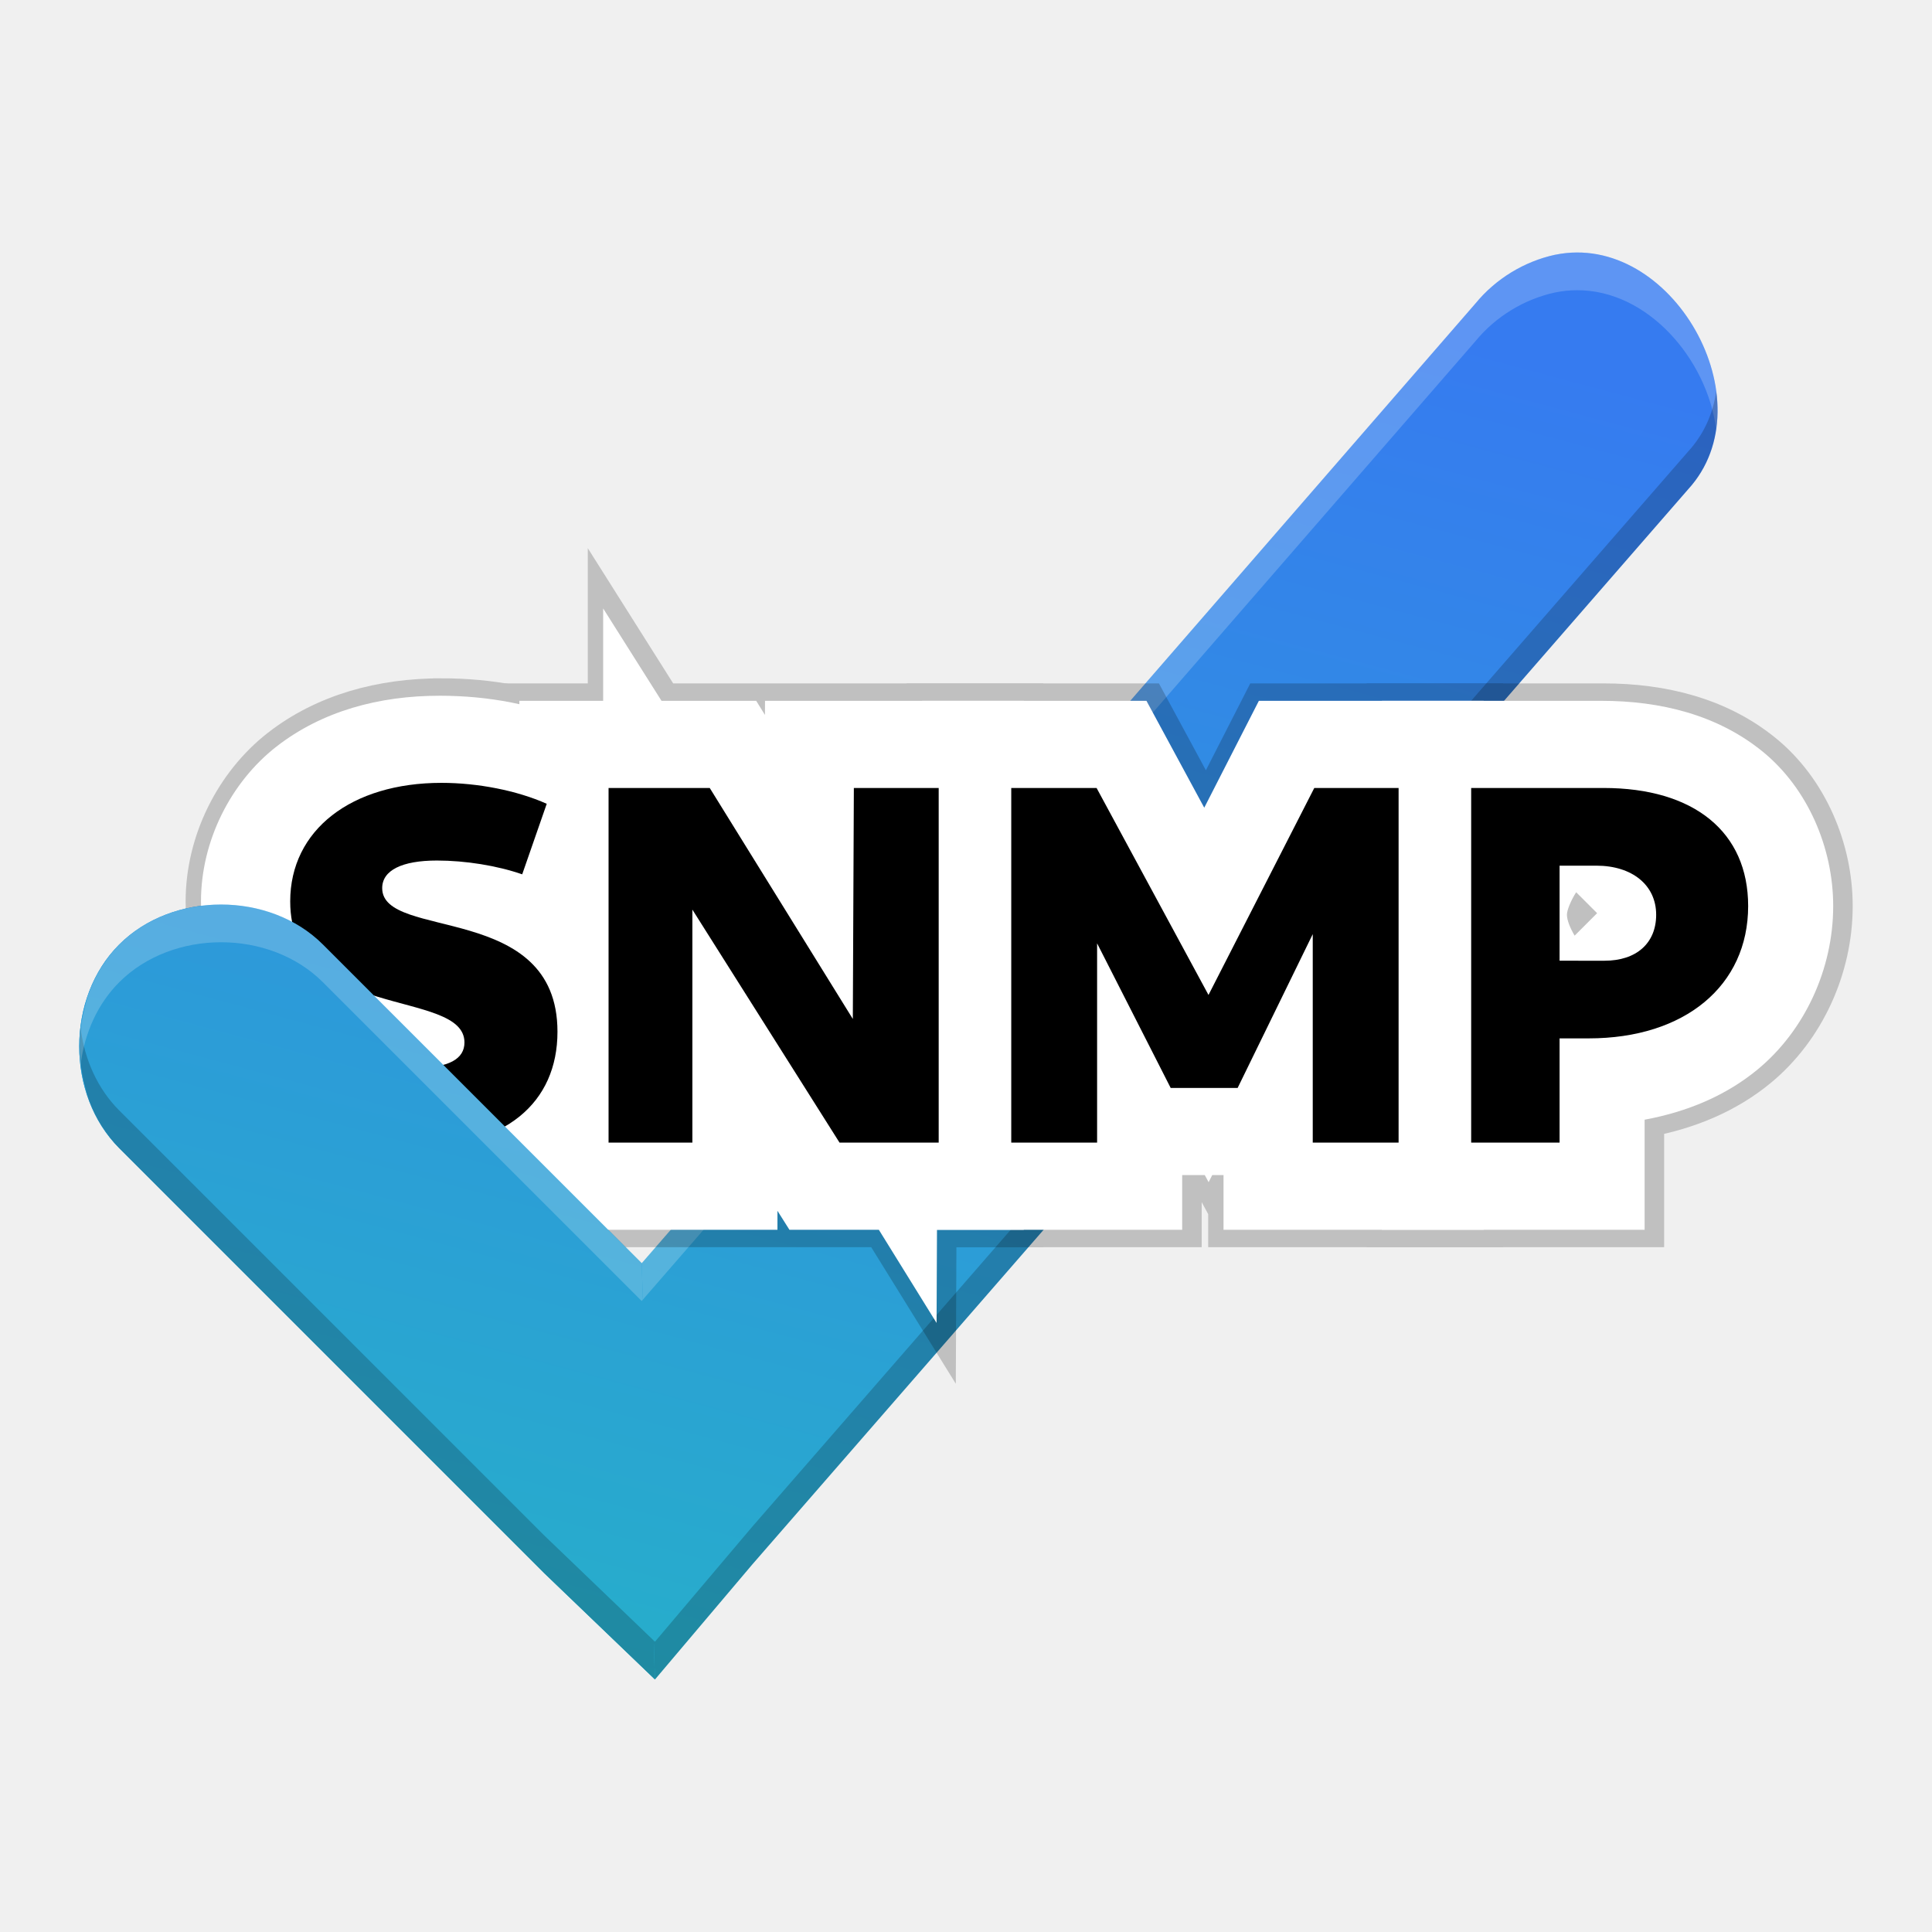
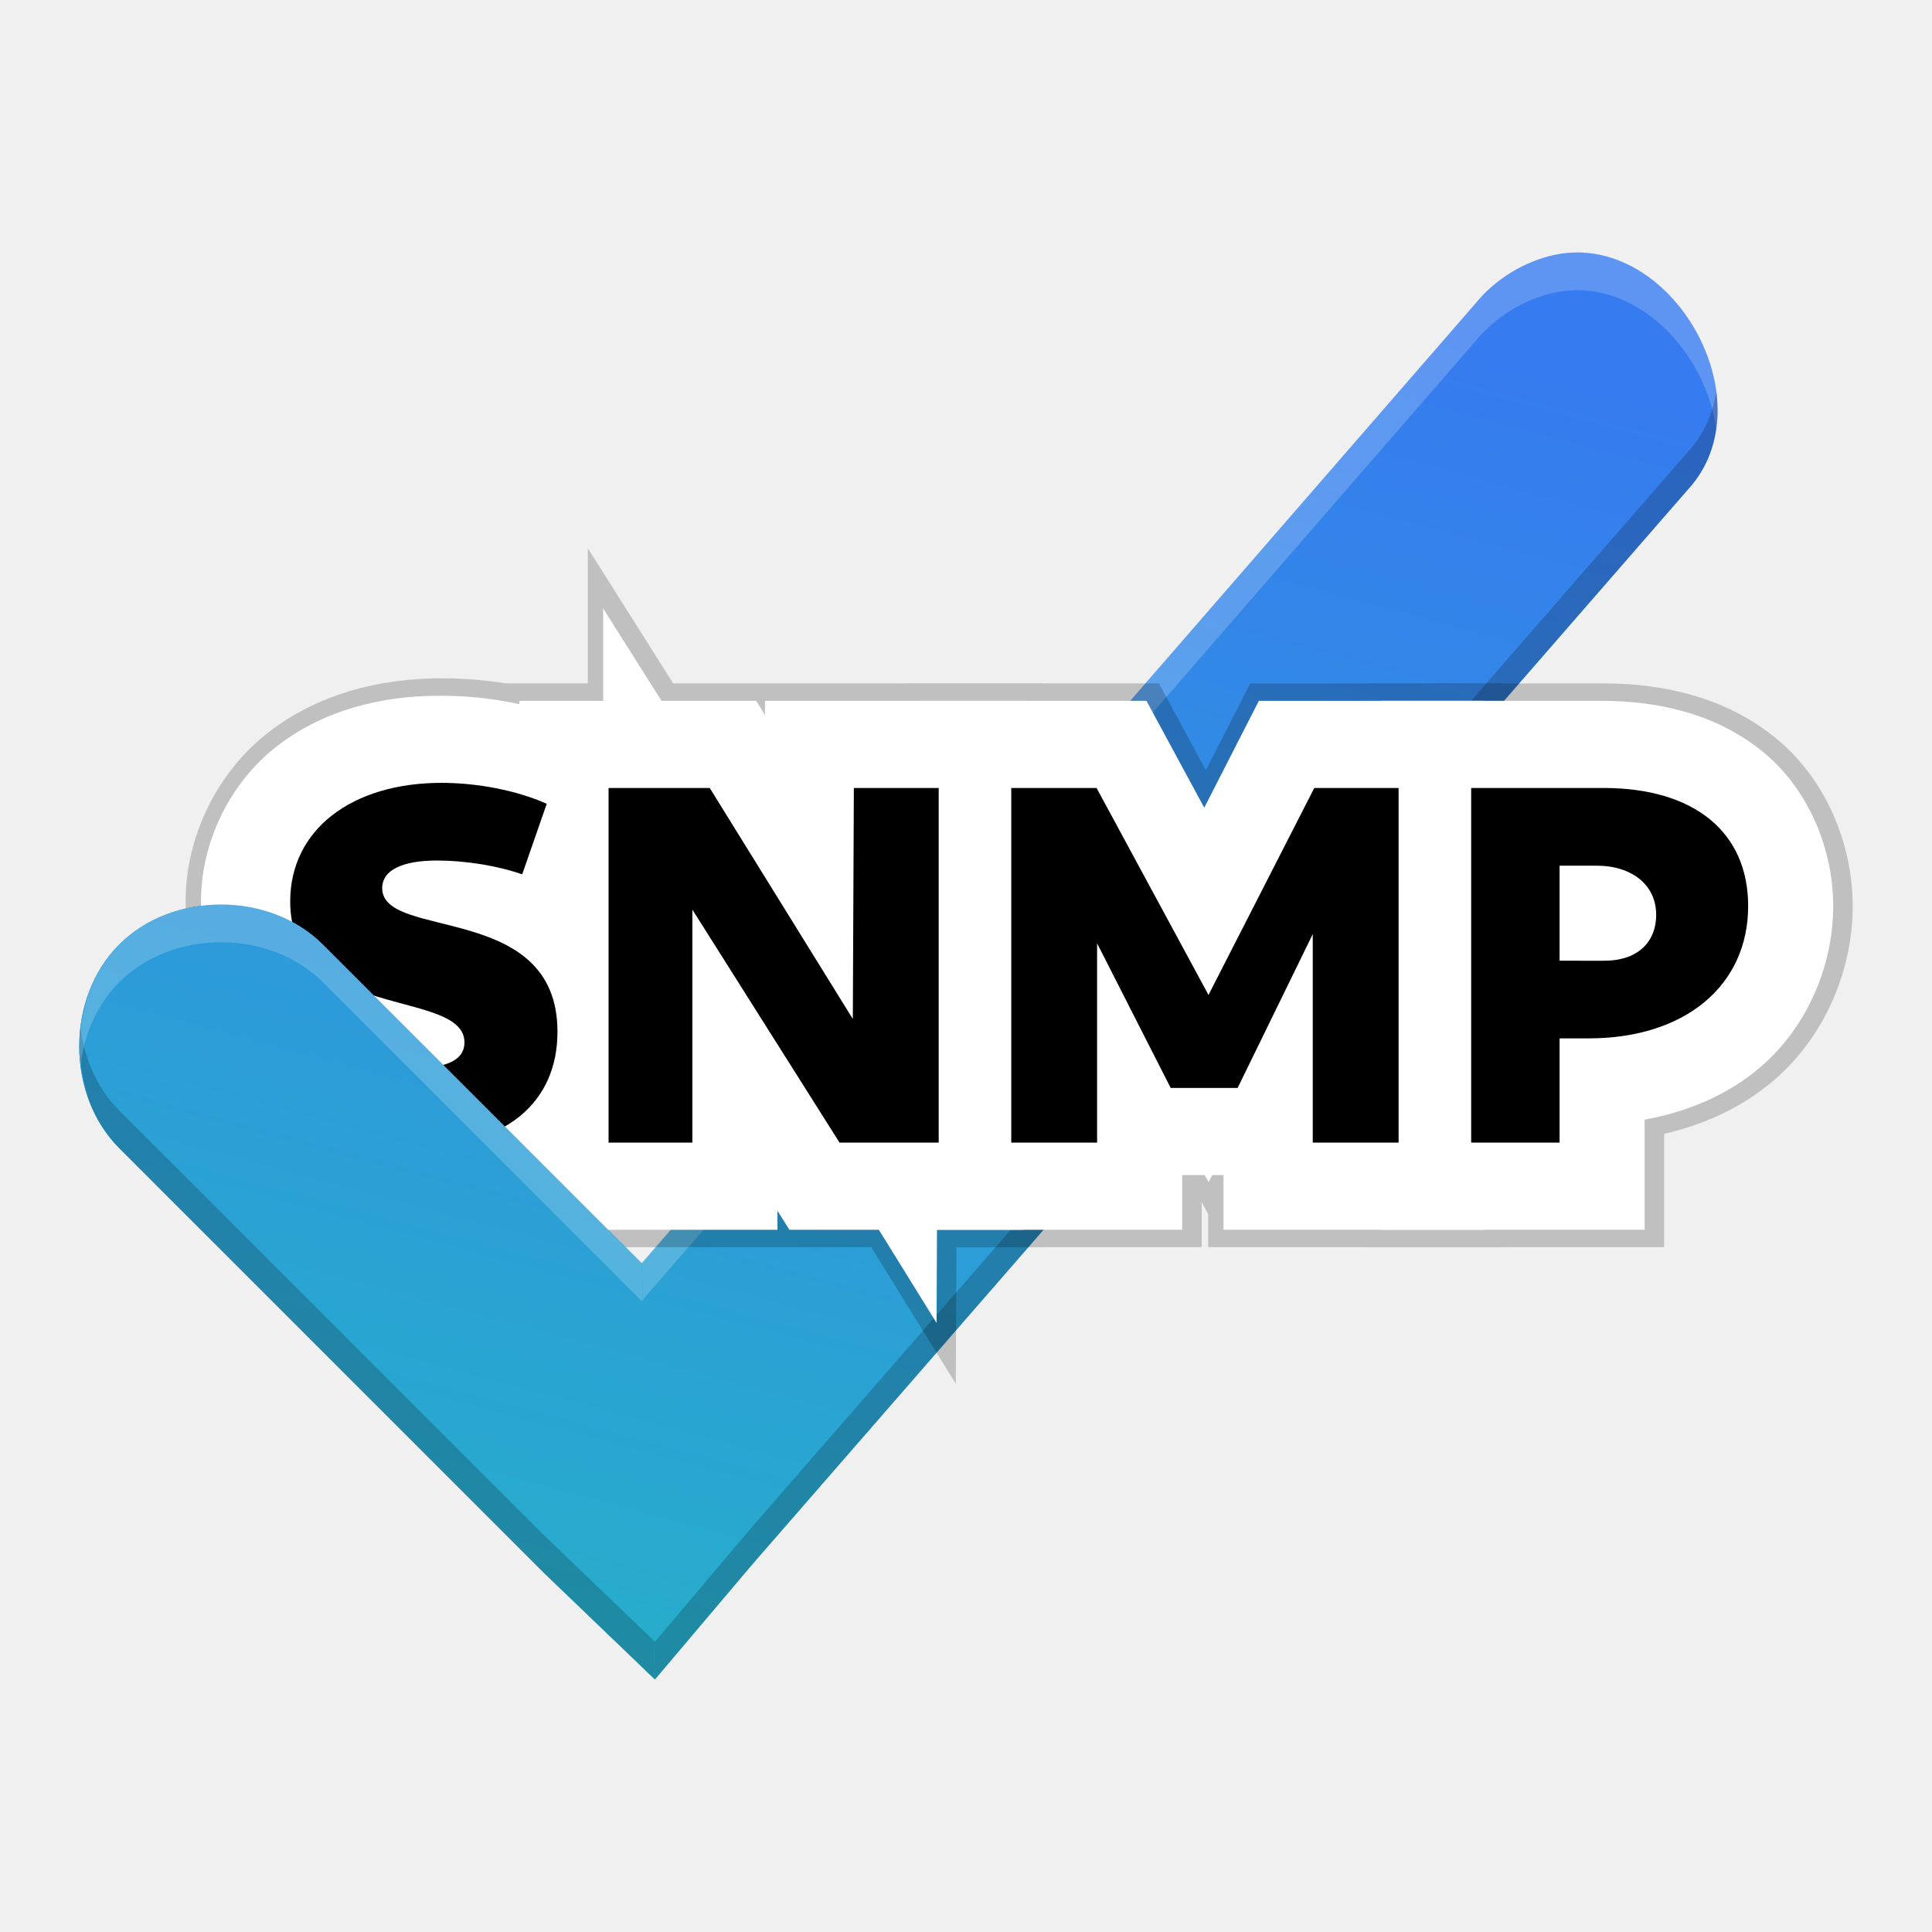
<svg xmlns="http://www.w3.org/2000/svg" width="512" height="512" version="1.1" viewBox="0 0 135.47 135.47">
  <defs>
    <linearGradient id="a" x1="38.674" x2="72.529" y1="141.95" y2="15.601" gradientUnits="userSpaceOnUse">
      <stop stop-color="#23bac2" offset="0" />
      <stop stop-color="#367bf0" offset="1" />
    </linearGradient>
  </defs>
-   <g>
-     <path d="m109.05 17.861c-2.174 0.469-4.177 1.693-5.588 3.414l-58.468 67.305-22.352-22.352c-3.739-3.739-10.543-3.739-14.282-0.002-3.739 3.739-3.739 10.543 0.002 14.282l29.802 29.804 7.762 7.45 6.83-8.072 65.608-75.373c5.637-6.137-1.15-18.129-9.314-16.454z" fill="url(#a)" stroke-width=".42" />
-     <path transform="scale(.26458)" d="m417.87 66.914c-1.878 0.01-3.786 0.204-5.715 0.6l0.002-0.006c-8.216 1.773-15.788 6.4-21.121 12.904l-220.98 254.38 0.309 9.645 220.67-254.03c5.333-6.505 12.905-11.131 21.121-12.904l-0.002 0.006c1.929-0.396 3.837-0.589 5.715-0.6 18.782-0.101 34.49 18.183 36.961 36.826 3.108-21.463-14.797-46.946-36.961-46.826z" fill="#fff" opacity=".2" stroke-width="1.587" />
-     <g transform="matrix(.92381 0 0 .92381 9.2892 5.5854)" opacity=".2" shape-rendering="auto" stroke="#000" stroke-width="2.646" aria-label="SNMP">
-       <g opacity="1">
-         <path d="m21.165 81.069c7.137 0 11.093-3.413 11.093-8.805 0-9.891-13.304-6.904-13.304-10.899 0-1.357 1.513-2.095 4.15-2.095 2.172 0 4.577 0.388 6.477 1.047l1.862-5.353c-2.25-1.008-5.236-1.59-7.99-1.59-6.827 0-11.481 3.568-11.481 8.999 0 9.154 13.226 6.555 13.226 10.705 0 1.241-1.164 1.939-3.762 1.939-2.444 0-5.391-0.465-8.068-1.59l-1.862 5.508c2.754 1.241 6.322 2.133 9.658 2.133z" color="#000000" color-rendering="auto" dominant-baseline="auto" image-rendering="auto" solid-color="#000000" stop-color="#000000" style="font-feature-settings:normal;font-variant-alternates:normal;font-variant-caps:normal;font-variant-east-asian:normal;font-variant-ligatures:normal;font-variant-numeric:normal;font-variant-position:normal;font-variation-settings:normal;inline-size:0;isolation:auto;mix-blend-mode:normal;shape-margin:0;shape-padding:0;text-decoration-color:#000000;text-decoration-line:none;text-decoration-style:solid;text-indent:0;text-orientation:mixed;text-transform:none;white-space:normal" />
-         <path d="m23.453 46.762c-4.566 0-8.906 1.163-12.365 3.857-3.459 2.694-5.731 7.151-5.731 11.756 0 2.686 0.913 5.304 2.262 7.408l-4.301 12.719 5.471 2.465c3.623 1.633 7.86 2.717 12.375 2.717 4.623 0 8.978-1.087 12.393-3.859 3.415-2.772 5.316-7.245 5.316-11.559 0-3.439-1.33-6.747-3.281-9.088l4.092-11.768-5.535-2.481c-3.377-1.514-7.01-2.168-10.695-2.168z" color="#000000" color-rendering="auto" dominant-baseline="auto" fill="#fff" image-rendering="auto" solid-color="#000000" stop-color="#000000" style="font-feature-settings:normal;font-variant-alternates:normal;font-variant-caps:normal;font-variant-east-asian:normal;font-variant-ligatures:normal;font-variant-numeric:normal;font-variant-position:normal;font-variation-settings:normal;inline-size:0;isolation:auto;mix-blend-mode:normal;shape-margin:0;shape-padding:0;text-decoration-color:#000000;text-decoration-line:none;text-decoration-style:solid;text-indent:0;text-orientation:mixed;text-transform:none;white-space:normal" />
-       </g>
-       <g opacity="1">
-         <path d="m36.136 80.682h6.361v-17.687l11.171 17.687h7.525v-26.918h-6.439l-0.078 17.532-10.86-17.532h-7.68z" color="#000000" color-rendering="auto" dominant-baseline="auto" image-rendering="auto" solid-color="#000000" stop-color="#000000" style="font-feature-settings:normal;font-variant-alternates:normal;font-variant-caps:normal;font-variant-east-asian:normal;font-variant-ligatures:normal;font-variant-numeric:normal;font-variant-position:normal;font-variation-settings:normal;inline-size:0;isolation:auto;mix-blend-mode:normal;shape-margin:0;shape-padding:0;text-decoration-color:#000000;text-decoration-line:none;text-decoration-style:solid;text-indent:0;text-orientation:mixed;text-transform:none;white-space:normal" />
-         <path d="m35.883 40.135v7.014h-6.361v40.148h19.59v-1.441l0.91 1.441h6.787l4.381 7.072 0.031-7.072h6.586v-40.148h-19.639l-0.004 1.07-0.664-1.07h-7.188z" color="#000000" color-rendering="auto" dominant-baseline="auto" fill="#fff" image-rendering="auto" solid-color="#000000" stop-color="#000000" style="font-feature-settings:normal;font-variant-alternates:normal;font-variant-caps:normal;font-variant-east-asian:normal;font-variant-ligatures:normal;font-variant-numeric:normal;font-variant-position:normal;font-variation-settings:normal;inline-size:0;isolation:auto;mix-blend-mode:normal;shape-margin:0;shape-padding:0;text-decoration-color:#000000;text-decoration-line:none;text-decoration-style:solid;text-indent:0;text-orientation:mixed;text-transform:none;white-space:normal" />
-       </g>
-       <g opacity="1">
-         <path d="m66.701 80.682h6.516v-15.127l5.585 10.977h5.081l5.702-11.675v15.825h6.516v-26.918h-6.4l-8.029 15.709-8.494-15.709h-6.477z" color="#000000" color-rendering="auto" dominant-baseline="auto" image-rendering="auto" solid-color="#000000" stop-color="#000000" style="font-feature-settings:normal;font-variant-alternates:normal;font-variant-caps:normal;font-variant-east-asian:normal;font-variant-ligatures:normal;font-variant-numeric:normal;font-variant-position:normal;font-variation-settings:normal;inline-size:0;isolation:auto;mix-blend-mode:normal;shape-margin:0;shape-padding:0;text-decoration-color:#000000;text-decoration-line:none;text-decoration-style:solid;text-indent:0;text-orientation:mixed;text-transform:none;white-space:normal" />
-         <path d="m60.086 47.148v40.148h19.746v-4.15h1.715l0.291 0.537 0.275-0.537h0.857v4.15h19.744v-40.148h-17.061l-4.146 8.113-4.387-8.113z" color="#000000" color-rendering="auto" dominant-baseline="auto" fill="#fff" image-rendering="auto" solid-color="#000000" stop-color="#000000" style="font-feature-settings:normal;font-variant-alternates:normal;font-variant-caps:normal;font-variant-east-asian:normal;font-variant-ligatures:normal;font-variant-numeric:normal;font-variant-position:normal;font-variation-settings:normal;inline-size:0;isolation:auto;mix-blend-mode:normal;shape-margin:0;shape-padding:0;text-decoration-color:#000000;text-decoration-line:none;text-decoration-style:solid;text-indent:0;text-orientation:mixed;text-transform:none;white-space:normal" />
-       </g>
-       <g opacity="1">
-         <path d="m101.61 80.682h6.71v-7.913h2.211c7.292 0 12.102-3.995 12.102-10.046 0-5.624-4.111-8.96-10.977-8.96h-10.046zm6.71-13.808v-7.214h2.793c2.715 0 4.538 1.474 4.538 3.724 0 2.172-1.513 3.491-3.917 3.491z" color="#000000" color-rendering="auto" dominant-baseline="auto" image-rendering="auto" solid-color="#000000" stop-color="#000000" style="font-feature-settings:normal;font-variant-alternates:normal;font-variant-caps:normal;font-variant-east-asian:normal;font-variant-ligatures:normal;font-variant-numeric:normal;font-variant-position:normal;font-variation-settings:normal;inline-size:0;isolation:auto;mix-blend-mode:normal;shape-margin:0;shape-padding:0;text-decoration-color:#000000;text-decoration-line:none;text-decoration-style:solid;text-indent:0;text-orientation:mixed;text-transform:none;white-space:normal" />
-         <path d="m94.994 47.148v40.148h19.939v-8.355c3.188-0.589 6.158-1.804 8.607-3.838 3.551-2.949 5.705-7.603 5.705-12.381 0-4.424-1.936-8.935-5.35-11.717-3.413-2.782-7.738-3.857-12.242-3.857zm14.742 14.529 1.59 1.588-1.707 1.707c-0.329-0.557-0.584-1.165-0.584-1.59 0-0.33 0.281-1.05 0.701-1.705z" color="#000000" color-rendering="auto" dominant-baseline="auto" fill="#fff" image-rendering="auto" solid-color="#000000" stop-color="#000000" style="font-feature-settings:normal;font-variant-alternates:normal;font-variant-caps:normal;font-variant-east-asian:normal;font-variant-ligatures:normal;font-variant-numeric:normal;font-variant-position:normal;font-variation-settings:normal;inline-size:0;isolation:auto;mix-blend-mode:normal;shape-margin:0;shape-padding:0;text-decoration-color:#000000;text-decoration-line:none;text-decoration-style:solid;text-indent:0;text-orientation:mixed;text-transform:none;white-space:normal" />
-       </g>
+   <path d="m109.05 17.861c-2.174 0.469-4.177 1.693-5.588 3.414l-58.468 67.305-22.352-22.352c-3.739-3.739-10.543-3.739-14.282-0.002-3.739 3.739-3.739 10.543 0.002 14.282l29.802 29.804 7.762 7.45 6.83-8.072 65.608-75.373c5.637-6.137-1.15-18.129-9.314-16.454z" fill="url(#a)" stroke-width=".42" />
+   <path transform="scale(.26458)" d="m417.87 66.914c-1.878 0.01-3.786 0.204-5.715 0.6l0.002-0.006c-8.216 1.773-15.788 6.4-21.121 12.904l-220.98 254.38 0.309 9.645 220.67-254.03c5.333-6.505 12.905-11.131 21.121-12.904l-0.002 0.006c1.929-0.396 3.837-0.589 5.715-0.6 18.782-0.101 34.49 18.183 36.961 36.826 3.108-21.463-14.797-46.946-36.961-46.826z" fill="#fff" opacity=".2" stroke-width="1.587" />
+   <g transform="matrix(.92381 0 0 .92381 9.2892 5.5854)" opacity=".2" shape-rendering="auto" stroke="#000" stroke-width="2.646" aria-label="SNMP">
+     <g opacity="1">
+       <path d="m21.165 81.069c7.137 0 11.093-3.413 11.093-8.805 0-9.891-13.304-6.904-13.304-10.899 0-1.357 1.513-2.095 4.15-2.095 2.172 0 4.577 0.388 6.477 1.047l1.862-5.353c-2.25-1.008-5.236-1.59-7.99-1.59-6.827 0-11.481 3.568-11.481 8.999 0 9.154 13.226 6.555 13.226 10.705 0 1.241-1.164 1.939-3.762 1.939-2.444 0-5.391-0.465-8.068-1.59l-1.862 5.508c2.754 1.241 6.322 2.133 9.658 2.133z" color="#000000" color-rendering="auto" dominant-baseline="auto" image-rendering="auto" solid-color="#000000" stop-color="#000000" style="font-feature-settings:normal;font-variant-alternates:normal;font-variant-caps:normal;font-variant-east-asian:normal;font-variant-ligatures:normal;font-variant-numeric:normal;font-variant-position:normal;font-variation-settings:normal;inline-size:0;isolation:auto;mix-blend-mode:normal;shape-margin:0;shape-padding:0;text-decoration-color:#000000;text-decoration-line:none;text-decoration-style:solid;text-indent:0;text-orientation:mixed;text-transform:none;white-space:normal" />
+       <path d="m23.453 46.762c-4.566 0-8.906 1.163-12.365 3.857-3.459 2.694-5.731 7.151-5.731 11.756 0 2.686 0.913 5.304 2.262 7.408l-4.301 12.719 5.471 2.465c3.623 1.633 7.86 2.717 12.375 2.717 4.623 0 8.978-1.087 12.393-3.859 3.415-2.772 5.316-7.245 5.316-11.559 0-3.439-1.33-6.747-3.281-9.088l4.092-11.768-5.535-2.481c-3.377-1.514-7.01-2.168-10.695-2.168z" color="#000000" color-rendering="auto" dominant-baseline="auto" fill="#fff" image-rendering="auto" solid-color="#000000" stop-color="#000000" style="font-feature-settings:normal;font-variant-alternates:normal;font-variant-caps:normal;font-variant-east-asian:normal;font-variant-ligatures:normal;font-variant-numeric:normal;font-variant-position:normal;font-variation-settings:normal;inline-size:0;isolation:auto;mix-blend-mode:normal;shape-margin:0;shape-padding:0;text-decoration-color:#000000;text-decoration-line:none;text-decoration-style:solid;text-indent:0;text-orientation:mixed;text-transform:none;white-space:normal" />
    </g>
-     <path transform="scale(.26458)" d="m454.83 103.74c-0.841 5.811-3.217 11.328-7.473 15.961l-247.97 284.88-25.812 30.508-0.33-0.316 0.33 10.316 25.812-30.508 247.97-284.88c6.655-7.245 8.708-16.647 7.473-25.961z" opacity=".2" stroke-width="1.587" />
-     <g transform="matrix(.92381 0 0 .92381 9.1439 5.5854)" shape-rendering="auto" stroke-width="13.229" aria-label="SNMP">
-       <g>
-         <path d="m21.165 81.069c7.137 0 11.093-3.413 11.093-8.805 0-9.891-13.304-6.904-13.304-10.899 0-1.357 1.513-2.095 4.15-2.095 2.172 0 4.577 0.388 6.477 1.047l1.862-5.353c-2.25-1.008-5.236-1.59-7.99-1.59-6.827 0-11.481 3.568-11.481 8.999 0 9.154 13.226 6.555 13.226 10.705 0 1.241-1.164 1.939-3.762 1.939-2.444 0-5.391-0.465-8.068-1.59l-1.862 5.508c2.754 1.241 6.322 2.133 9.658 2.133z" color="#000000" color-rendering="auto" dominant-baseline="auto" image-rendering="auto" solid-color="#000000" stop-color="#000000" style="font-feature-settings:normal;font-variant-alternates:normal;font-variant-caps:normal;font-variant-east-asian:normal;font-variant-ligatures:normal;font-variant-numeric:normal;font-variant-position:normal;font-variation-settings:normal;inline-size:0;isolation:auto;mix-blend-mode:normal;shape-margin:0;shape-padding:0;text-decoration-color:#000000;text-decoration-line:none;text-decoration-style:solid;text-indent:0;text-orientation:mixed;text-transform:none;white-space:normal" />
-         <path d="m23.453 46.762c-4.566 0-8.906 1.163-12.365 3.857-3.459 2.694-5.731 7.151-5.731 11.756 0 2.686 0.913 5.304 2.262 7.408l-4.301 12.719 5.471 2.465c3.623 1.633 7.86 2.717 12.375 2.717 4.623 0 8.978-1.087 12.393-3.859 3.415-2.772 5.316-7.245 5.316-11.559 0-3.439-1.33-6.747-3.281-9.088l4.092-11.768-5.535-2.481c-3.377-1.514-7.01-2.168-10.695-2.168z" color="#000000" color-rendering="auto" dominant-baseline="auto" fill="#fff" image-rendering="auto" solid-color="#000000" stop-color="#000000" style="font-feature-settings:normal;font-variant-alternates:normal;font-variant-caps:normal;font-variant-east-asian:normal;font-variant-ligatures:normal;font-variant-numeric:normal;font-variant-position:normal;font-variation-settings:normal;inline-size:0;isolation:auto;mix-blend-mode:normal;shape-margin:0;shape-padding:0;text-decoration-color:#000000;text-decoration-line:none;text-decoration-style:solid;text-indent:0;text-orientation:mixed;text-transform:none;white-space:normal" />
-       </g>
-       <g>
-         <path d="m36.136 80.682h6.361v-17.687l11.171 17.687h7.525v-26.918h-6.439l-0.078 17.532-10.86-17.532h-7.68z" color="#000000" color-rendering="auto" dominant-baseline="auto" image-rendering="auto" solid-color="#000000" stop-color="#000000" style="font-feature-settings:normal;font-variant-alternates:normal;font-variant-caps:normal;font-variant-east-asian:normal;font-variant-ligatures:normal;font-variant-numeric:normal;font-variant-position:normal;font-variation-settings:normal;inline-size:0;isolation:auto;mix-blend-mode:normal;shape-margin:0;shape-padding:0;text-decoration-color:#000000;text-decoration-line:none;text-decoration-style:solid;text-indent:0;text-orientation:mixed;text-transform:none;white-space:normal" />
-         <path d="m35.883 40.135v7.014h-6.361v40.148h19.59v-1.441l0.91 1.441h6.787l4.381 7.072 0.031-7.072h6.586v-40.148h-19.639l-0.004 1.07-0.664-1.07h-7.188z" color="#000000" color-rendering="auto" dominant-baseline="auto" fill="#fff" image-rendering="auto" solid-color="#000000" stop-color="#000000" style="font-feature-settings:normal;font-variant-alternates:normal;font-variant-caps:normal;font-variant-east-asian:normal;font-variant-ligatures:normal;font-variant-numeric:normal;font-variant-position:normal;font-variation-settings:normal;inline-size:0;isolation:auto;mix-blend-mode:normal;shape-margin:0;shape-padding:0;text-decoration-color:#000000;text-decoration-line:none;text-decoration-style:solid;text-indent:0;text-orientation:mixed;text-transform:none;white-space:normal" />
-       </g>
-       <g>
-         <path d="m66.701 80.682h6.516v-15.127l5.585 10.977h5.081l5.702-11.675v15.825h6.516v-26.918h-6.4l-8.029 15.709-8.494-15.709h-6.477z" color="#000000" color-rendering="auto" dominant-baseline="auto" image-rendering="auto" solid-color="#000000" stop-color="#000000" style="font-feature-settings:normal;font-variant-alternates:normal;font-variant-caps:normal;font-variant-east-asian:normal;font-variant-ligatures:normal;font-variant-numeric:normal;font-variant-position:normal;font-variation-settings:normal;inline-size:0;isolation:auto;mix-blend-mode:normal;shape-margin:0;shape-padding:0;text-decoration-color:#000000;text-decoration-line:none;text-decoration-style:solid;text-indent:0;text-orientation:mixed;text-transform:none;white-space:normal" />
-         <path d="m60.086 47.148v40.148h19.746v-4.15h1.715l0.291 0.537 0.275-0.537h0.857v4.15h19.744v-40.148h-17.061l-4.146 8.113-4.387-8.113z" color="#000000" color-rendering="auto" dominant-baseline="auto" fill="#fff" image-rendering="auto" solid-color="#000000" stop-color="#000000" style="font-feature-settings:normal;font-variant-alternates:normal;font-variant-caps:normal;font-variant-east-asian:normal;font-variant-ligatures:normal;font-variant-numeric:normal;font-variant-position:normal;font-variation-settings:normal;inline-size:0;isolation:auto;mix-blend-mode:normal;shape-margin:0;shape-padding:0;text-decoration-color:#000000;text-decoration-line:none;text-decoration-style:solid;text-indent:0;text-orientation:mixed;text-transform:none;white-space:normal" />
-       </g>
-       <g>
-         <path d="m101.61 80.682h6.71v-7.913h2.211c7.292 0 12.102-3.995 12.102-10.046 0-5.624-4.111-8.96-10.977-8.96h-10.046zm6.71-13.808v-7.214h2.793c2.715 0 4.538 1.474 4.538 3.724 0 2.172-1.513 3.491-3.917 3.491z" color="#000000" color-rendering="auto" dominant-baseline="auto" image-rendering="auto" solid-color="#000000" stop-color="#000000" style="font-feature-settings:normal;font-variant-alternates:normal;font-variant-caps:normal;font-variant-east-asian:normal;font-variant-ligatures:normal;font-variant-numeric:normal;font-variant-position:normal;font-variation-settings:normal;inline-size:0;isolation:auto;mix-blend-mode:normal;shape-margin:0;shape-padding:0;text-decoration-color:#000000;text-decoration-line:none;text-decoration-style:solid;text-indent:0;text-orientation:mixed;text-transform:none;white-space:normal" />
-         <path d="m94.994 47.148v40.148h19.939v-8.355c3.188-0.589 6.158-1.804 8.607-3.838 3.551-2.949 5.705-7.603 5.705-12.381 0-4.424-1.936-8.935-5.35-11.717-3.413-2.782-7.738-3.857-12.242-3.857zm14.742 14.529 1.59 1.588-1.707 1.707c-0.329-0.557-0.584-1.165-0.584-1.59 0-0.33 0.281-1.05 0.701-1.705z" color="#000000" color-rendering="auto" dominant-baseline="auto" fill="#fff" image-rendering="auto" solid-color="#000000" stop-color="#000000" style="font-feature-settings:normal;font-variant-alternates:normal;font-variant-caps:normal;font-variant-east-asian:normal;font-variant-ligatures:normal;font-variant-numeric:normal;font-variant-position:normal;font-variation-settings:normal;inline-size:0;isolation:auto;mix-blend-mode:normal;shape-margin:0;shape-padding:0;text-decoration-color:#000000;text-decoration-line:none;text-decoration-style:solid;text-indent:0;text-orientation:mixed;text-transform:none;white-space:normal" />
-       </g>
+     <g opacity="1">
+       <path d="m36.136 80.682h6.361v-17.687l11.171 17.687h7.525v-26.918h-6.439l-0.078 17.532-10.86-17.532h-7.68z" color="#000000" color-rendering="auto" dominant-baseline="auto" image-rendering="auto" solid-color="#000000" stop-color="#000000" style="font-feature-settings:normal;font-variant-alternates:normal;font-variant-caps:normal;font-variant-east-asian:normal;font-variant-ligatures:normal;font-variant-numeric:normal;font-variant-position:normal;font-variation-settings:normal;inline-size:0;isolation:auto;mix-blend-mode:normal;shape-margin:0;shape-padding:0;text-decoration-color:#000000;text-decoration-line:none;text-decoration-style:solid;text-indent:0;text-orientation:mixed;text-transform:none;white-space:normal" />
+       <path d="m35.883 40.135v7.014h-6.361v40.148h19.59v-1.441l0.91 1.441h6.787l4.381 7.072 0.031-7.072h6.586v-40.148h-19.639l-0.004 1.07-0.664-1.07h-7.188z" color="#000000" color-rendering="auto" dominant-baseline="auto" fill="#fff" image-rendering="auto" solid-color="#000000" stop-color="#000000" style="font-feature-settings:normal;font-variant-alternates:normal;font-variant-caps:normal;font-variant-east-asian:normal;font-variant-ligatures:normal;font-variant-numeric:normal;font-variant-position:normal;font-variation-settings:normal;inline-size:0;isolation:auto;mix-blend-mode:normal;shape-margin:0;shape-padding:0;text-decoration-color:#000000;text-decoration-line:none;text-decoration-style:solid;text-indent:0;text-orientation:mixed;text-transform:none;white-space:normal" />
    </g>
-     <g transform="matrix(.92381 0 0 .92381 9.2892 5.5854)" stroke-width=".97" aria-label="SNMP">
-       <path d="m21.165 81.069c7.137 0 11.093-3.413 11.093-8.805 0-9.891-13.304-6.904-13.304-10.899 0-1.357 1.513-2.095 4.15-2.095 2.172 0 4.577 0.388 6.477 1.047l1.862-5.353c-2.25-1.008-5.236-1.59-7.99-1.59-6.827 0-11.481 3.568-11.481 8.999 0 9.154 13.226 6.555 13.226 10.705 0 1.241-1.164 1.939-3.762 1.939-2.444 0-5.391-0.465-8.068-1.59l-1.862 5.508c2.754 1.241 6.322 2.133 9.658 2.133z" />
-       <path d="m36.136 80.682h6.361v-17.687l11.171 17.687h7.525v-26.918h-6.439l-0.078 17.532-10.86-17.532h-7.68z" />
-       <path d="m66.701 80.682h6.516v-15.127l5.585 10.977h5.081l5.702-11.675v15.825h6.516v-26.918h-6.4l-8.029 15.709-8.494-15.709h-6.477z" />
-       <path d="m101.61 80.682h6.71v-7.913h2.211c7.292 0 12.102-3.995 12.102-10.046 0-5.624-4.111-8.96-10.977-8.96h-10.046zm6.71-13.808v-7.214h2.793c2.715 0 4.538 1.474 4.538 3.724 0 2.172-1.513 3.491-3.917 3.491z" />
+     <g opacity="1">
+       <path d="m66.701 80.682h6.516v-15.127l5.585 10.977h5.081l5.702-11.675v15.825h6.516v-26.918h-6.4l-8.029 15.709-8.494-15.709h-6.477z" color="#000000" color-rendering="auto" dominant-baseline="auto" image-rendering="auto" solid-color="#000000" stop-color="#000000" style="font-feature-settings:normal;font-variant-alternates:normal;font-variant-caps:normal;font-variant-east-asian:normal;font-variant-ligatures:normal;font-variant-numeric:normal;font-variant-position:normal;font-variation-settings:normal;inline-size:0;isolation:auto;mix-blend-mode:normal;shape-margin:0;shape-padding:0;text-decoration-color:#000000;text-decoration-line:none;text-decoration-style:solid;text-indent:0;text-orientation:mixed;text-transform:none;white-space:normal" />
+       <path d="m60.086 47.148v40.148h19.746v-4.15h1.715l0.291 0.537 0.275-0.537h0.857v4.15h19.744v-40.148h-17.061l-4.146 8.113-4.387-8.113z" color="#000000" color-rendering="auto" dominant-baseline="auto" fill="#fff" image-rendering="auto" solid-color="#000000" stop-color="#000000" style="font-feature-settings:normal;font-variant-alternates:normal;font-variant-caps:normal;font-variant-east-asian:normal;font-variant-ligatures:normal;font-variant-numeric:normal;font-variant-position:normal;font-variation-settings:normal;inline-size:0;isolation:auto;mix-blend-mode:normal;shape-margin:0;shape-padding:0;text-decoration-color:#000000;text-decoration-line:none;text-decoration-style:solid;text-indent:0;text-orientation:mixed;text-transform:none;white-space:normal" />
    </g>
-     <path d="m44.994 88.581-22.352-22.352c-3.739-3.739-10.543-3.739-14.282-0.002-3.739 3.739-3.739 10.543 0.002 14.282l29.802 29.804 7.762 7.45z" fill="url(#a)" stroke-width=".42" />
-     <path transform="scale(.26458)" d="m21.277 274.19c0.035-0.474 0.074-0.946 0.125-1.418-0.022-0.165-0.076-0.323-0.096-0.488-0.076 0.632 0.018 1.271-0.029 1.906z" opacity=".2" stroke-width="1.587" />
-     <path transform="scale(.26458)" d="m173.58 445.09-0.33-10.316-29.006-27.84-112.64-112.64c-5.767-5.764-9.139-13.463-10.201-21.51-0.051 0.472-0.09 0.944-0.125 1.418-0.13 1.756-0.174 3.513-0.084 5.271 0.053 1.019 0.146 2.031 0.273 3.043 0.216 1.716 0.563 3.406 0.992 5.076 0.312 1.212 0.579 2.436 1.004 3.609 0.144 0.4 0.288 0.799 0.445 1.193 0.793 1.983 1.739 3.898 2.861 5.711 0.196 0.316 0.417 0.616 0.623 0.926 1.24 1.868 2.607 3.658 4.211 5.262l112.64 112.64 29.336 28.156z" opacity=".2" stroke-width="1.587" />
-     <path transform="scale(.26458)" d="m21.402 281.8c-0.051-0.467-0.09-0.932-0.125-1.4 0.047 0.629-0.046 1.263 0.029 1.889 0.02-0.165 0.074-0.323 0.096-0.488z" fill="#fff" opacity=".2" stroke-width="1.587" />
-     <path transform="scale(.26458)" d="m170.37 344.44-0.309-9.645-84.48-84.48c-14.132-14.132-39.847-14.131-53.979-0.006-1.605 1.605-2.972 3.397-4.213 5.268-0.203 0.307-0.424 0.603-0.617 0.916-1.12 1.809-2.064 3.721-2.856 5.699-0.163 0.408-0.312 0.821-0.461 1.234-0.416 1.154-0.677 2.358-0.984 3.549-0.434 1.685-0.785 3.388-1.002 5.119-0.126 1.002-0.217 2.005-0.27 3.014-0.091 1.766-0.049 3.53 0.082 5.293 0.035 0.468 0.074 0.934 0.125 1.4 1.064-8.04 4.435-15.732 10.195-21.492 14.131-14.125 39.847-14.126 53.979 0.006l84.48 84.48 0.309-0.355z" fill="#fff" opacity=".2" stroke-width="1.587" />
+     <g opacity="1">
+       <path d="m101.61 80.682h6.71v-7.913h2.211c7.292 0 12.102-3.995 12.102-10.046 0-5.624-4.111-8.96-10.977-8.96h-10.046zm6.71-13.808v-7.214h2.793c2.715 0 4.538 1.474 4.538 3.724 0 2.172-1.513 3.491-3.917 3.491z" color="#000000" color-rendering="auto" dominant-baseline="auto" image-rendering="auto" solid-color="#000000" stop-color="#000000" style="font-feature-settings:normal;font-variant-alternates:normal;font-variant-caps:normal;font-variant-east-asian:normal;font-variant-ligatures:normal;font-variant-numeric:normal;font-variant-position:normal;font-variation-settings:normal;inline-size:0;isolation:auto;mix-blend-mode:normal;shape-margin:0;shape-padding:0;text-decoration-color:#000000;text-decoration-line:none;text-decoration-style:solid;text-indent:0;text-orientation:mixed;text-transform:none;white-space:normal" />
+       <path d="m94.994 47.148v40.148h19.939v-8.355c3.188-0.589 6.158-1.804 8.607-3.838 3.551-2.949 5.705-7.603 5.705-12.381 0-4.424-1.936-8.935-5.35-11.717-3.413-2.782-7.738-3.857-12.242-3.857zm14.742 14.529 1.59 1.588-1.707 1.707c-0.329-0.557-0.584-1.165-0.584-1.59 0-0.33 0.281-1.05 0.701-1.705z" color="#000000" color-rendering="auto" dominant-baseline="auto" fill="#fff" image-rendering="auto" solid-color="#000000" stop-color="#000000" style="font-feature-settings:normal;font-variant-alternates:normal;font-variant-caps:normal;font-variant-east-asian:normal;font-variant-ligatures:normal;font-variant-numeric:normal;font-variant-position:normal;font-variation-settings:normal;inline-size:0;isolation:auto;mix-blend-mode:normal;shape-margin:0;shape-padding:0;text-decoration-color:#000000;text-decoration-line:none;text-decoration-style:solid;text-indent:0;text-orientation:mixed;text-transform:none;white-space:normal" />
+     </g>
  </g>
+   <path transform="scale(.26458)" d="m454.83 103.74c-0.841 5.811-3.217 11.328-7.473 15.961l-247.97 284.88-25.812 30.508-0.33-0.316 0.33 10.316 25.812-30.508 247.97-284.88c6.655-7.245 8.708-16.647 7.473-25.961z" opacity=".2" stroke-width="1.587" />
+   <g transform="matrix(.92381 0 0 .92381 9.1439 5.5854)" shape-rendering="auto" stroke-width="13.229" aria-label="SNMP">
+     <path d="m21.165 81.069c7.137 0 11.093-3.413 11.093-8.805 0-9.891-13.304-6.904-13.304-10.899 0-1.357 1.513-2.095 4.15-2.095 2.172 0 4.577 0.388 6.477 1.047l1.862-5.353c-2.25-1.008-5.236-1.59-7.99-1.59-6.827 0-11.481 3.568-11.481 8.999 0 9.154 13.226 6.555 13.226 10.705 0 1.241-1.164 1.939-3.762 1.939-2.444 0-5.391-0.465-8.068-1.59l-1.862 5.508c2.754 1.241 6.322 2.133 9.658 2.133z" color="#000000" color-rendering="auto" dominant-baseline="auto" image-rendering="auto" solid-color="#000000" stop-color="#000000" style="font-feature-settings:normal;font-variant-alternates:normal;font-variant-caps:normal;font-variant-east-asian:normal;font-variant-ligatures:normal;font-variant-numeric:normal;font-variant-position:normal;font-variation-settings:normal;inline-size:0;isolation:auto;mix-blend-mode:normal;shape-margin:0;shape-padding:0;text-decoration-color:#000000;text-decoration-line:none;text-decoration-style:solid;text-indent:0;text-orientation:mixed;text-transform:none;white-space:normal" />
+     <path d="m23.453 46.762c-4.566 0-8.906 1.163-12.365 3.857-3.459 2.694-5.731 7.151-5.731 11.756 0 2.686 0.913 5.304 2.262 7.408l-4.301 12.719 5.471 2.465c3.623 1.633 7.86 2.717 12.375 2.717 4.623 0 8.978-1.087 12.393-3.859 3.415-2.772 5.316-7.245 5.316-11.559 0-3.439-1.33-6.747-3.281-9.088l4.092-11.768-5.535-2.481c-3.377-1.514-7.01-2.168-10.695-2.168z" color="#000000" color-rendering="auto" dominant-baseline="auto" fill="#fff" image-rendering="auto" solid-color="#000000" stop-color="#000000" style="font-feature-settings:normal;font-variant-alternates:normal;font-variant-caps:normal;font-variant-east-asian:normal;font-variant-ligatures:normal;font-variant-numeric:normal;font-variant-position:normal;font-variation-settings:normal;inline-size:0;isolation:auto;mix-blend-mode:normal;shape-margin:0;shape-padding:0;text-decoration-color:#000000;text-decoration-line:none;text-decoration-style:solid;text-indent:0;text-orientation:mixed;text-transform:none;white-space:normal" />
+     <path d="m36.136 80.682h6.361v-17.687l11.171 17.687h7.525v-26.918h-6.439l-0.078 17.532-10.86-17.532h-7.68z" color="#000000" color-rendering="auto" dominant-baseline="auto" image-rendering="auto" solid-color="#000000" stop-color="#000000" style="font-feature-settings:normal;font-variant-alternates:normal;font-variant-caps:normal;font-variant-east-asian:normal;font-variant-ligatures:normal;font-variant-numeric:normal;font-variant-position:normal;font-variation-settings:normal;inline-size:0;isolation:auto;mix-blend-mode:normal;shape-margin:0;shape-padding:0;text-decoration-color:#000000;text-decoration-line:none;text-decoration-style:solid;text-indent:0;text-orientation:mixed;text-transform:none;white-space:normal" />
+     <path d="m35.883 40.135v7.014h-6.361v40.148h19.59v-1.441l0.91 1.441h6.787l4.381 7.072 0.031-7.072h6.586v-40.148h-19.639l-0.004 1.07-0.664-1.07h-7.188z" color="#000000" color-rendering="auto" dominant-baseline="auto" fill="#fff" image-rendering="auto" solid-color="#000000" stop-color="#000000" style="font-feature-settings:normal;font-variant-alternates:normal;font-variant-caps:normal;font-variant-east-asian:normal;font-variant-ligatures:normal;font-variant-numeric:normal;font-variant-position:normal;font-variation-settings:normal;inline-size:0;isolation:auto;mix-blend-mode:normal;shape-margin:0;shape-padding:0;text-decoration-color:#000000;text-decoration-line:none;text-decoration-style:solid;text-indent:0;text-orientation:mixed;text-transform:none;white-space:normal" />
+     <path d="m66.701 80.682h6.516v-15.127l5.585 10.977h5.081l5.702-11.675v15.825h6.516v-26.918h-6.4l-8.029 15.709-8.494-15.709h-6.477z" color="#000000" color-rendering="auto" dominant-baseline="auto" image-rendering="auto" solid-color="#000000" stop-color="#000000" style="font-feature-settings:normal;font-variant-alternates:normal;font-variant-caps:normal;font-variant-east-asian:normal;font-variant-ligatures:normal;font-variant-numeric:normal;font-variant-position:normal;font-variation-settings:normal;inline-size:0;isolation:auto;mix-blend-mode:normal;shape-margin:0;shape-padding:0;text-decoration-color:#000000;text-decoration-line:none;text-decoration-style:solid;text-indent:0;text-orientation:mixed;text-transform:none;white-space:normal" />
+     <path d="m60.086 47.148v40.148h19.746v-4.15h1.715l0.291 0.537 0.275-0.537h0.857v4.15h19.744v-40.148h-17.061l-4.146 8.113-4.387-8.113z" color="#000000" color-rendering="auto" dominant-baseline="auto" fill="#fff" image-rendering="auto" solid-color="#000000" stop-color="#000000" style="font-feature-settings:normal;font-variant-alternates:normal;font-variant-caps:normal;font-variant-east-asian:normal;font-variant-ligatures:normal;font-variant-numeric:normal;font-variant-position:normal;font-variation-settings:normal;inline-size:0;isolation:auto;mix-blend-mode:normal;shape-margin:0;shape-padding:0;text-decoration-color:#000000;text-decoration-line:none;text-decoration-style:solid;text-indent:0;text-orientation:mixed;text-transform:none;white-space:normal" />
+     <path d="m101.61 80.682h6.71v-7.913h2.211c7.292 0 12.102-3.995 12.102-10.046 0-5.624-4.111-8.96-10.977-8.96h-10.046zm6.71-13.808v-7.214h2.793c2.715 0 4.538 1.474 4.538 3.724 0 2.172-1.513 3.491-3.917 3.491z" color="#000000" color-rendering="auto" dominant-baseline="auto" image-rendering="auto" solid-color="#000000" stop-color="#000000" style="font-feature-settings:normal;font-variant-alternates:normal;font-variant-caps:normal;font-variant-east-asian:normal;font-variant-ligatures:normal;font-variant-numeric:normal;font-variant-position:normal;font-variation-settings:normal;inline-size:0;isolation:auto;mix-blend-mode:normal;shape-margin:0;shape-padding:0;text-decoration-color:#000000;text-decoration-line:none;text-decoration-style:solid;text-indent:0;text-orientation:mixed;text-transform:none;white-space:normal" />
+     <path d="m94.994 47.148v40.148h19.939v-8.355c3.188-0.589 6.158-1.804 8.607-3.838 3.551-2.949 5.705-7.603 5.705-12.381 0-4.424-1.936-8.935-5.35-11.717-3.413-2.782-7.738-3.857-12.242-3.857z" color="#000000" color-rendering="auto" dominant-baseline="auto" fill="#fff" image-rendering="auto" solid-color="#000000" stop-color="#000000" style="font-feature-settings:normal;font-variant-alternates:normal;font-variant-caps:normal;font-variant-east-asian:normal;font-variant-ligatures:normal;font-variant-numeric:normal;font-variant-position:normal;font-variation-settings:normal;inline-size:0;isolation:auto;mix-blend-mode:normal;shape-margin:0;shape-padding:0;text-decoration-color:#000000;text-decoration-line:none;text-decoration-style:solid;text-indent:0;text-orientation:mixed;text-transform:none;white-space:normal" />
+   </g>
+   <g transform="matrix(.92381 0 0 .92381 9.2892 5.5854)" stroke-width=".97" aria-label="SNMP">
+     <path d="m21.165 81.069c7.137 0 11.093-3.413 11.093-8.805 0-9.891-13.304-6.904-13.304-10.899 0-1.357 1.513-2.095 4.15-2.095 2.172 0 4.577 0.388 6.477 1.047l1.862-5.353c-2.25-1.008-5.236-1.59-7.99-1.59-6.827 0-11.481 3.568-11.481 8.999 0 9.154 13.226 6.555 13.226 10.705 0 1.241-1.164 1.939-3.762 1.939-2.444 0-5.391-0.465-8.068-1.59l-1.862 5.508c2.754 1.241 6.322 2.133 9.658 2.133z" />
+     <path d="m36.136 80.682h6.361v-17.687l11.171 17.687h7.525v-26.918h-6.439l-0.078 17.532-10.86-17.532h-7.68z" />
+     <path d="m66.701 80.682h6.516v-15.127l5.585 10.977h5.081l5.702-11.675v15.825h6.516v-26.918h-6.4l-8.029 15.709-8.494-15.709h-6.477z" />
+     <path d="m101.61 80.682h6.71v-7.913h2.211c7.292 0 12.102-3.995 12.102-10.046 0-5.624-4.111-8.96-10.977-8.96h-10.046zm6.71-13.808v-7.214h2.793c2.715 0 4.538 1.474 4.538 3.724 0 2.172-1.513 3.491-3.917 3.491z" />
+   </g>
+   <path d="m44.994 88.581-22.352-22.352c-3.739-3.739-10.543-3.739-14.282-0.002-3.739 3.739-3.739 10.543 0.002 14.282l29.802 29.804 7.762 7.45z" fill="url(#a)" stroke-width=".42" />
+   <path transform="scale(.26458)" d="m21.277 274.19c0.035-0.474 0.074-0.946 0.125-1.418-0.022-0.165-0.076-0.323-0.096-0.488-0.076 0.632 0.018 1.271-0.029 1.906z" opacity=".2" stroke-width="1.587" />
+   <path transform="scale(.26458)" d="m173.58 445.09-0.33-10.316-29.006-27.84-112.64-112.64c-5.767-5.764-9.139-13.463-10.201-21.51-0.051 0.472-0.09 0.944-0.125 1.418-0.13 1.756-0.174 3.513-0.084 5.271 0.053 1.019 0.146 2.031 0.273 3.043 0.216 1.716 0.563 3.406 0.992 5.076 0.312 1.212 0.579 2.436 1.004 3.609 0.144 0.4 0.288 0.799 0.445 1.193 0.793 1.983 1.739 3.898 2.861 5.711 0.196 0.316 0.417 0.616 0.623 0.926 1.24 1.868 2.607 3.658 4.211 5.262l112.64 112.64 29.336 28.156z" opacity=".2" stroke-width="1.587" />
+   <path transform="scale(.26458)" d="m21.402 281.8c-0.051-0.467-0.09-0.932-0.125-1.4 0.047 0.629-0.046 1.263 0.029 1.889 0.02-0.165 0.074-0.323 0.096-0.488z" fill="#fff" opacity=".2" stroke-width="1.587" />
+   <path transform="scale(.26458)" d="m170.37 344.44-0.309-9.645-84.48-84.48c-14.132-14.132-39.847-14.131-53.979-0.006-1.605 1.605-2.972 3.397-4.213 5.268-0.203 0.307-0.424 0.603-0.617 0.916-1.12 1.809-2.064 3.721-2.856 5.699-0.163 0.408-0.312 0.821-0.461 1.234-0.416 1.154-0.677 2.358-0.984 3.549-0.434 1.685-0.785 3.388-1.002 5.119-0.126 1.002-0.217 2.005-0.27 3.014-0.091 1.766-0.049 3.53 0.082 5.293 0.035 0.468 0.074 0.934 0.125 1.4 1.064-8.04 4.435-15.732 10.195-21.492 14.131-14.125 39.847-14.126 53.979 0.006l84.48 84.48 0.309-0.355z" fill="#fff" opacity=".2" stroke-width="1.587" />
</svg>
